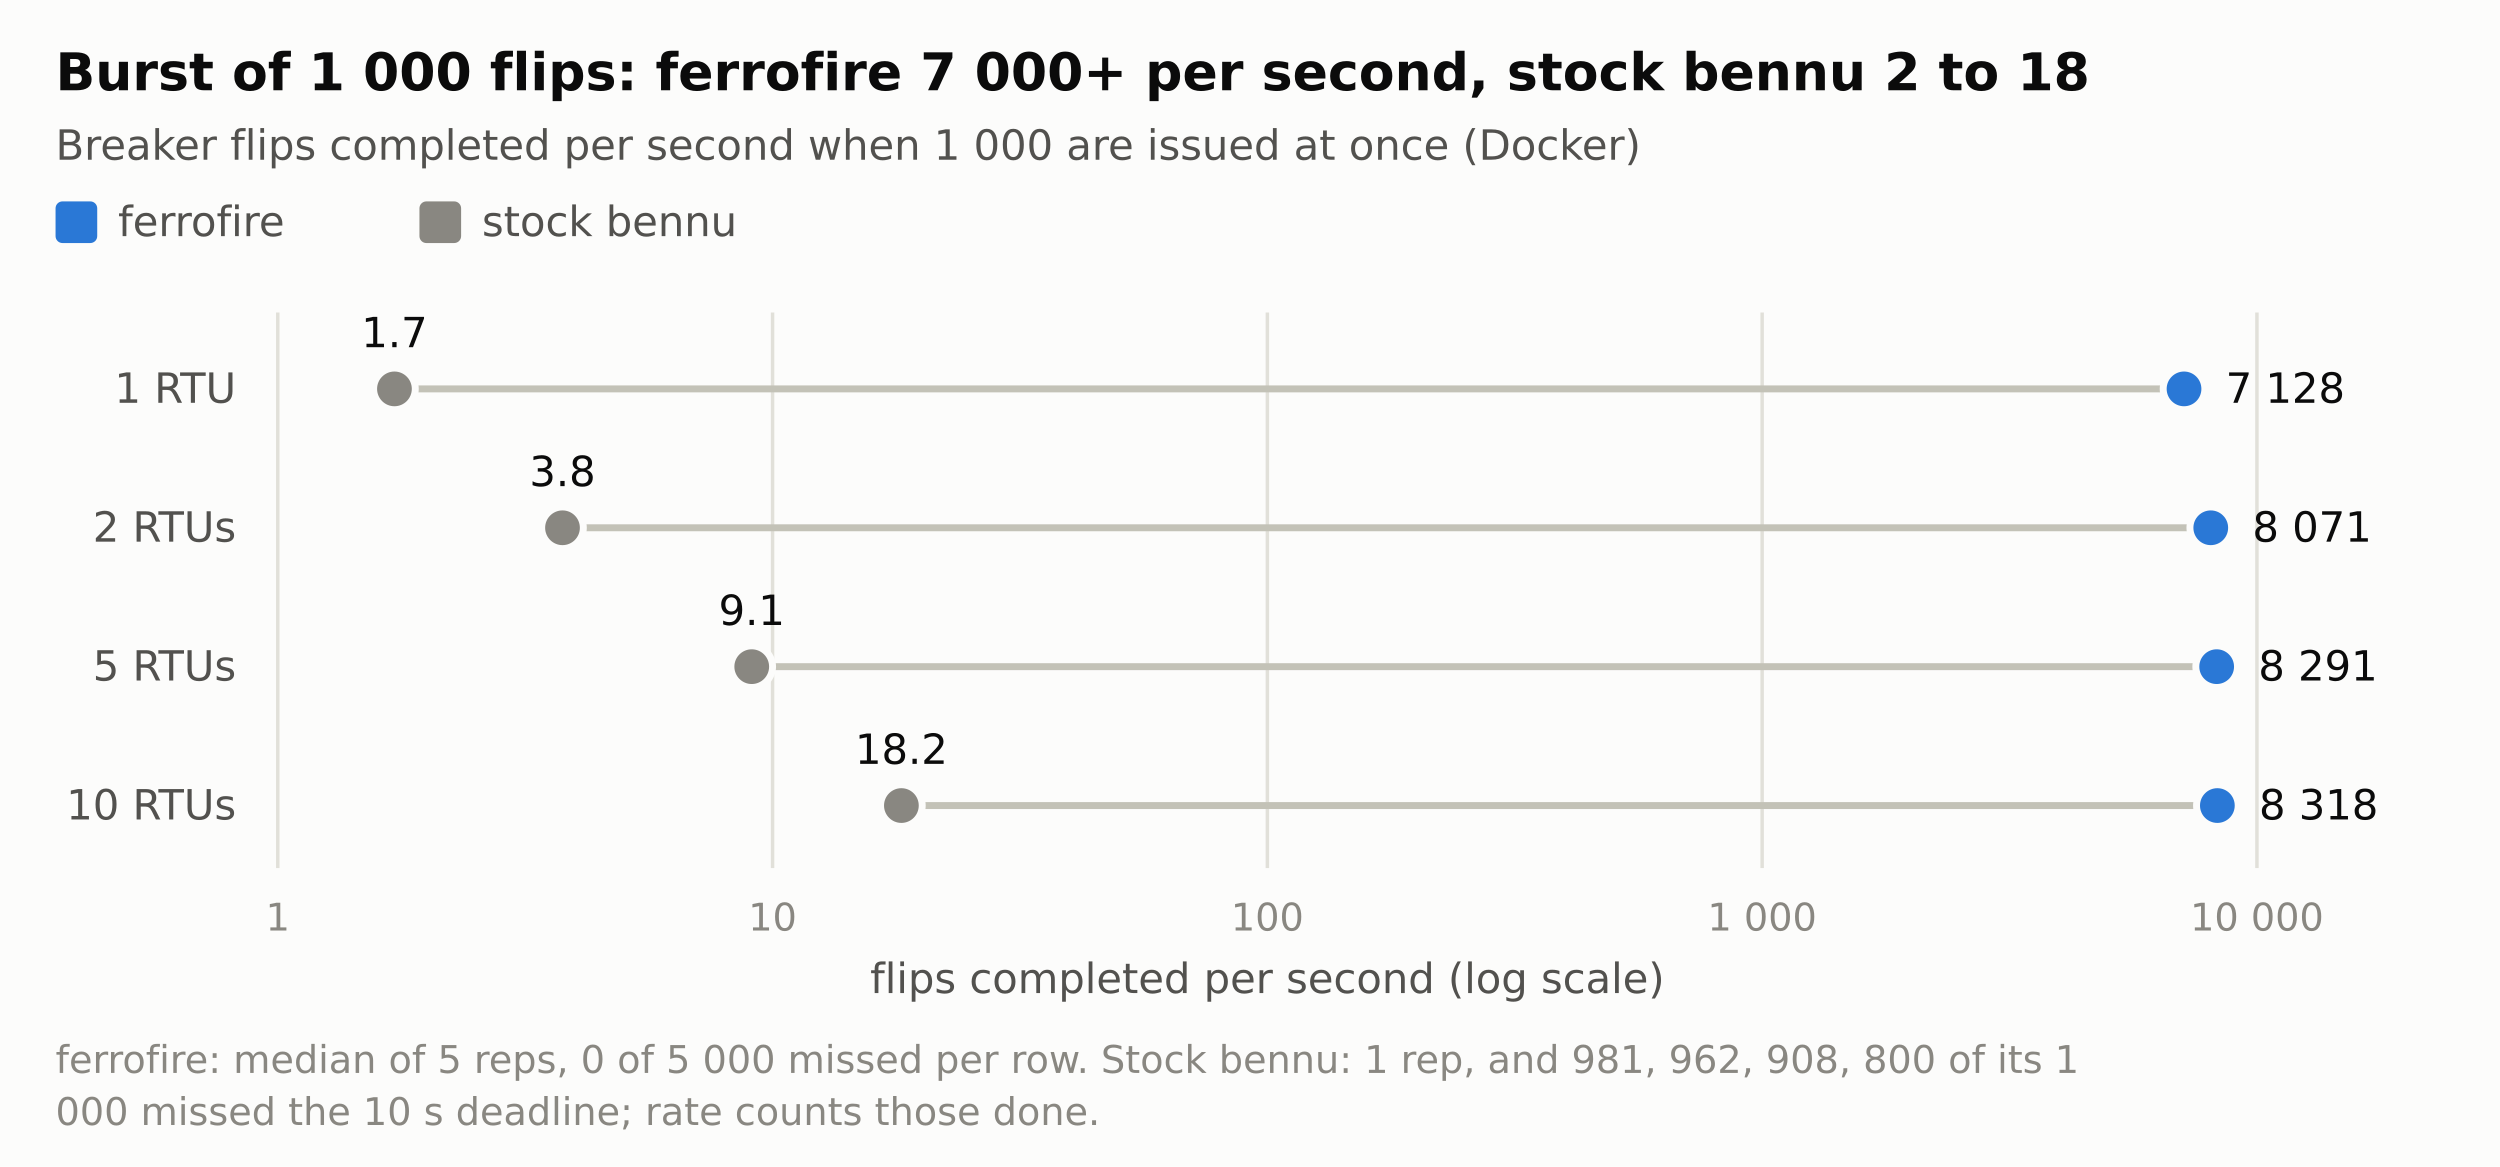
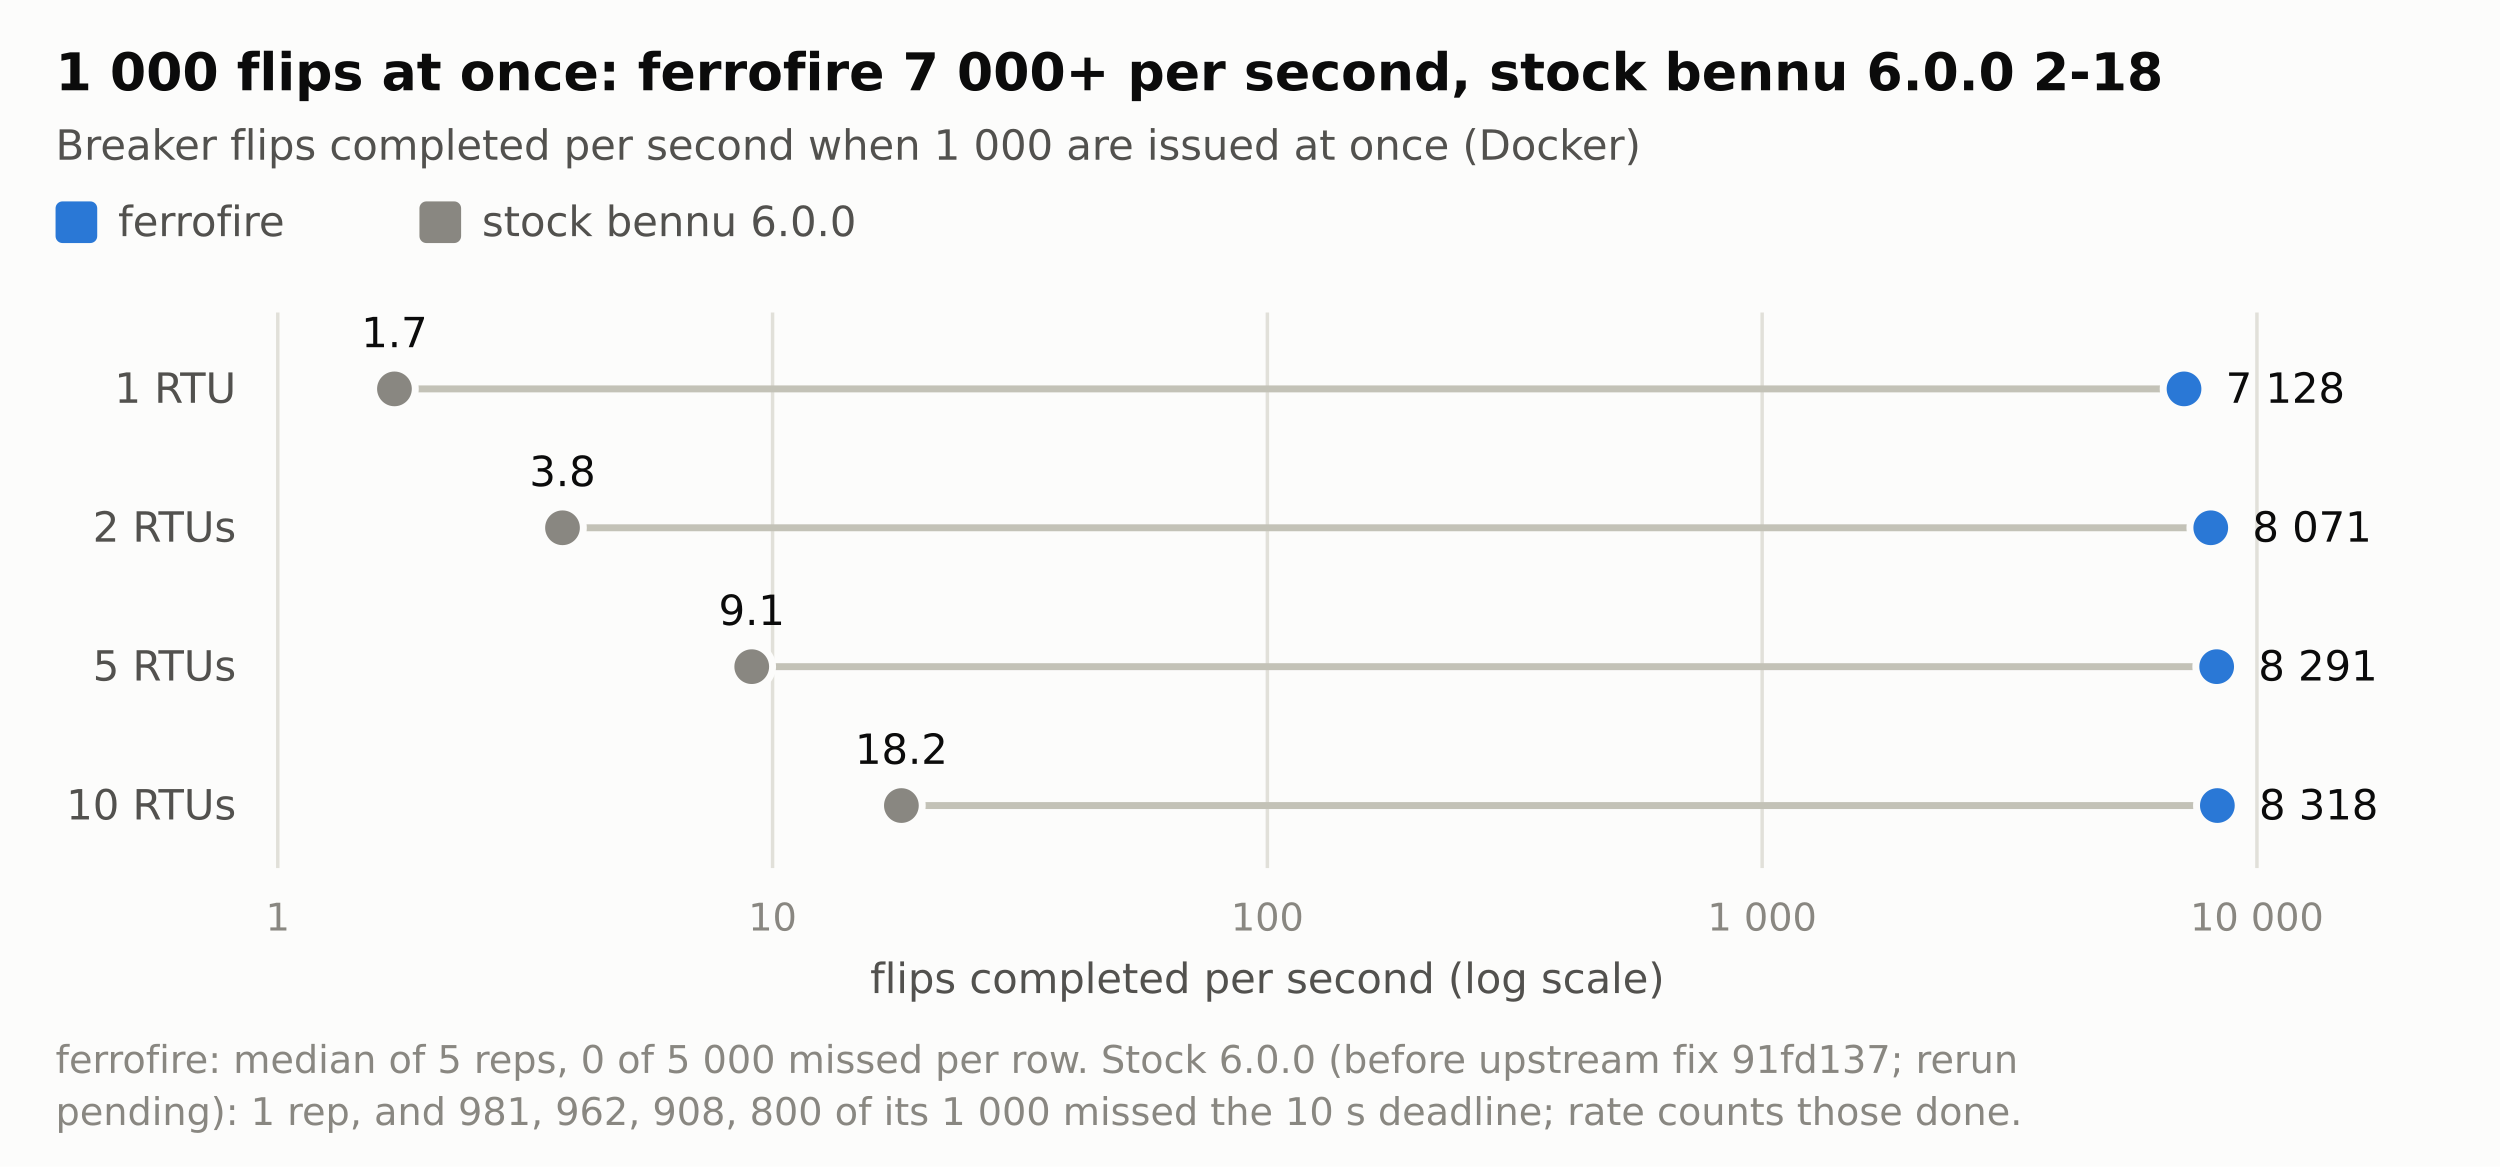
- <svg xmlns="http://www.w3.org/2000/svg" viewBox="0 0 720 336" width="720" height="336" role="img" aria-label="Burst of 1 000 flips: ferrofire 7 000+ per second, stock bennu 2 to 18">
+ <svg xmlns="http://www.w3.org/2000/svg" viewBox="0 0 720 336" width="720" height="336" role="img" aria-label="1 000 flips at once: ferrofire 7 000+ per second, stock bennu 6.0.0 2-18">
  <style>text{font-family:'DejaVu Sans',Verdana,sans-serif}
.bg{fill:#fcfcfb}.t{fill:#0b0b0b;font-weight:bold;font-size:15px}.s{fill:#52514e;font-size:12px}
.v{fill:#0b0b0b;font-size:12px}.m{fill:#898781;font-size:11px}
.g{stroke:#e1e0d9;stroke-width:1}.a{stroke:#c3c2b7;stroke-width:1}.ff{fill:#2a78d6}.st{fill:#898781}
.rg{fill:#fcfcfb;stroke:#0b0b0b;stroke-width:1.5}.ln{stroke:#c3c2b7;stroke-width:2}.ring{stroke:#fcfcfb;stroke-width:2}</style>
  <rect width="720" height="336" class="bg" />
-   <text x="16.0" y="26.0" class="t" text-anchor="start">Burst of 1 000 flips: ferrofire 7 000+ per second, stock bennu 2 to 18</text>
+   <text x="16.0" y="26.0" class="t" text-anchor="start">1 000 flips at once: ferrofire 7 000+ per second, stock bennu 6.0.0 2-18</text>
  <text x="16.0" y="46.0" class="s" text-anchor="start">Breaker flips completed per second when 1 000 are issued at once (Docker)</text>
  <rect x="16" y="58" width="12" height="12" rx="2" class="ff" />
  <text x="34.0" y="68.0" class="s" text-anchor="start">ferrofire</text>
  <rect x="120.8" y="58" width="12" height="12" rx="2" class="st" />
-   <text x="138.8" y="68.0" class="s" text-anchor="start">stock bennu</text>
+   <text x="138.8" y="68.0" class="s" text-anchor="start">stock bennu 6.0.0</text>
  <line x1="80.0" x2="80.0" y1="90" y2="250" class="g" />
  <text x="80.0" y="268.0" class="m" text-anchor="middle">1</text>
  <line x1="222.5" x2="222.5" y1="90" y2="250" class="g" />
  <text x="222.5" y="268.0" class="m" text-anchor="middle">10</text>
  <line x1="365.0" x2="365.0" y1="90" y2="250" class="g" />
  <text x="365.0" y="268.0" class="m" text-anchor="middle">100</text>
  <line x1="507.5" x2="507.5" y1="90" y2="250" class="g" />
  <text x="507.5" y="268.0" class="m" text-anchor="middle">1 000</text>
  <line x1="650.0" x2="650.0" y1="90" y2="250" class="g" />
  <text x="650.0" y="268.0" class="m" text-anchor="middle">10 000</text>
  <text x="365.0" y="286.0" class="s" text-anchor="middle">flips completed per second (log scale)</text>
  <text x="68.0" y="116.0" class="s" text-anchor="end">1 RTU</text>
  <line x1="113.6" x2="629.0" y1="112" y2="112" class="ln" />
  <circle cx="113.6" cy="112" r="6" class="st ring" />
  <circle cx="629.0" cy="112" r="6" class="ff ring" />
  <text x="113.6" y="100.0" class="v" text-anchor="middle">1.7</text>
  <text x="641.0" y="116.0" class="v" text-anchor="start">7 128</text>
  <text x="68.0" y="156.0" class="s" text-anchor="end">2 RTUs</text>
  <line x1="162.0" x2="636.7" y1="152" y2="152" class="ln" />
  <circle cx="162.0" cy="152" r="6" class="st ring" />
  <circle cx="636.7" cy="152" r="6" class="ff ring" />
  <text x="162.0" y="140.0" class="v" text-anchor="middle">3.8</text>
  <text x="648.7" y="156.0" class="v" text-anchor="start">8 071</text>
  <text x="68.0" y="196.0" class="s" text-anchor="end">5 RTUs</text>
  <line x1="216.5" x2="638.4" y1="192" y2="192" class="ln" />
  <circle cx="216.5" cy="192" r="6" class="st ring" />
  <circle cx="638.4" cy="192" r="6" class="ff ring" />
  <text x="216.5" y="180.0" class="v" text-anchor="middle">9.1</text>
  <text x="650.4" y="196.0" class="v" text-anchor="start">8 291</text>
  <text x="68.0" y="236.0" class="s" text-anchor="end">10 RTUs</text>
  <line x1="259.6" x2="638.6" y1="232" y2="232" class="ln" />
  <circle cx="259.6" cy="232" r="6" class="st ring" />
  <circle cx="638.6" cy="232" r="6" class="ff ring" />
  <text x="259.6" y="220.0" class="v" text-anchor="middle">18.2</text>
  <text x="650.6" y="236.0" class="v" text-anchor="start">8 318</text>
-   <text x="16.0" y="309.0" class="m" text-anchor="start">ferrofire: median of 5 reps, 0 of 5 000 missed per row. Stock bennu: 1 rep, and 981, 962, 908, 800 of its 1</text>
-   <text x="16.0" y="324.0" class="m" text-anchor="start">000 missed the 10 s deadline; rate counts those done.</text>
+   <text x="16.0" y="309.0" class="m" text-anchor="start">ferrofire: median of 5 reps, 0 of 5 000 missed per row. Stock 6.0.0 (before upstream fix 91fd137; rerun</text>
+   <text x="16.0" y="324.0" class="m" text-anchor="start">pending): 1 rep, and 981, 962, 908, 800 of its 1 000 missed the 10 s deadline; rate counts those done.</text>
</svg>
